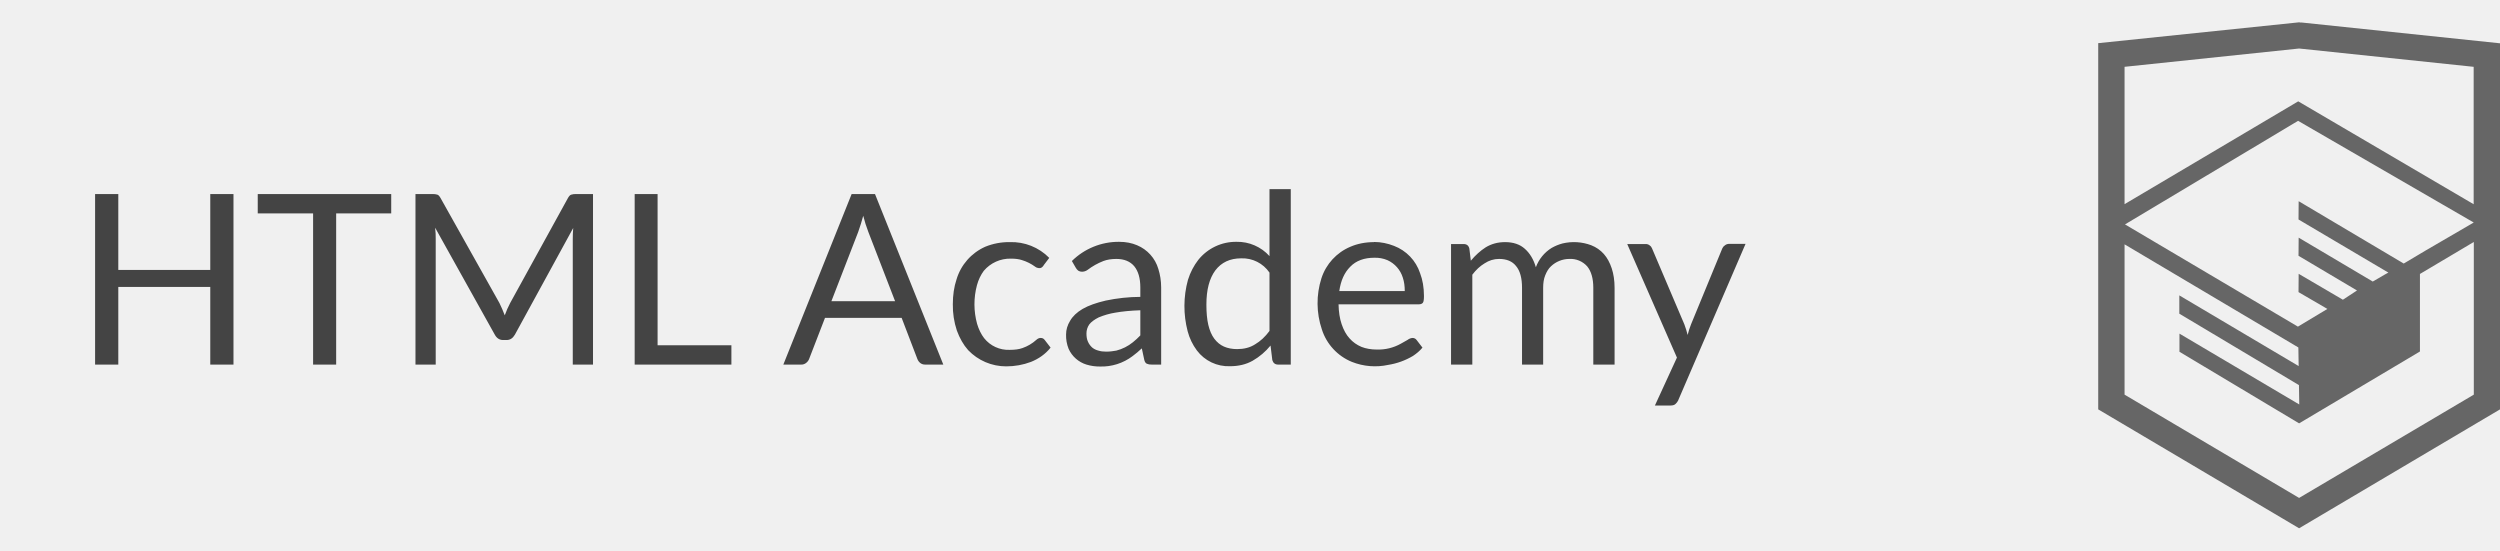
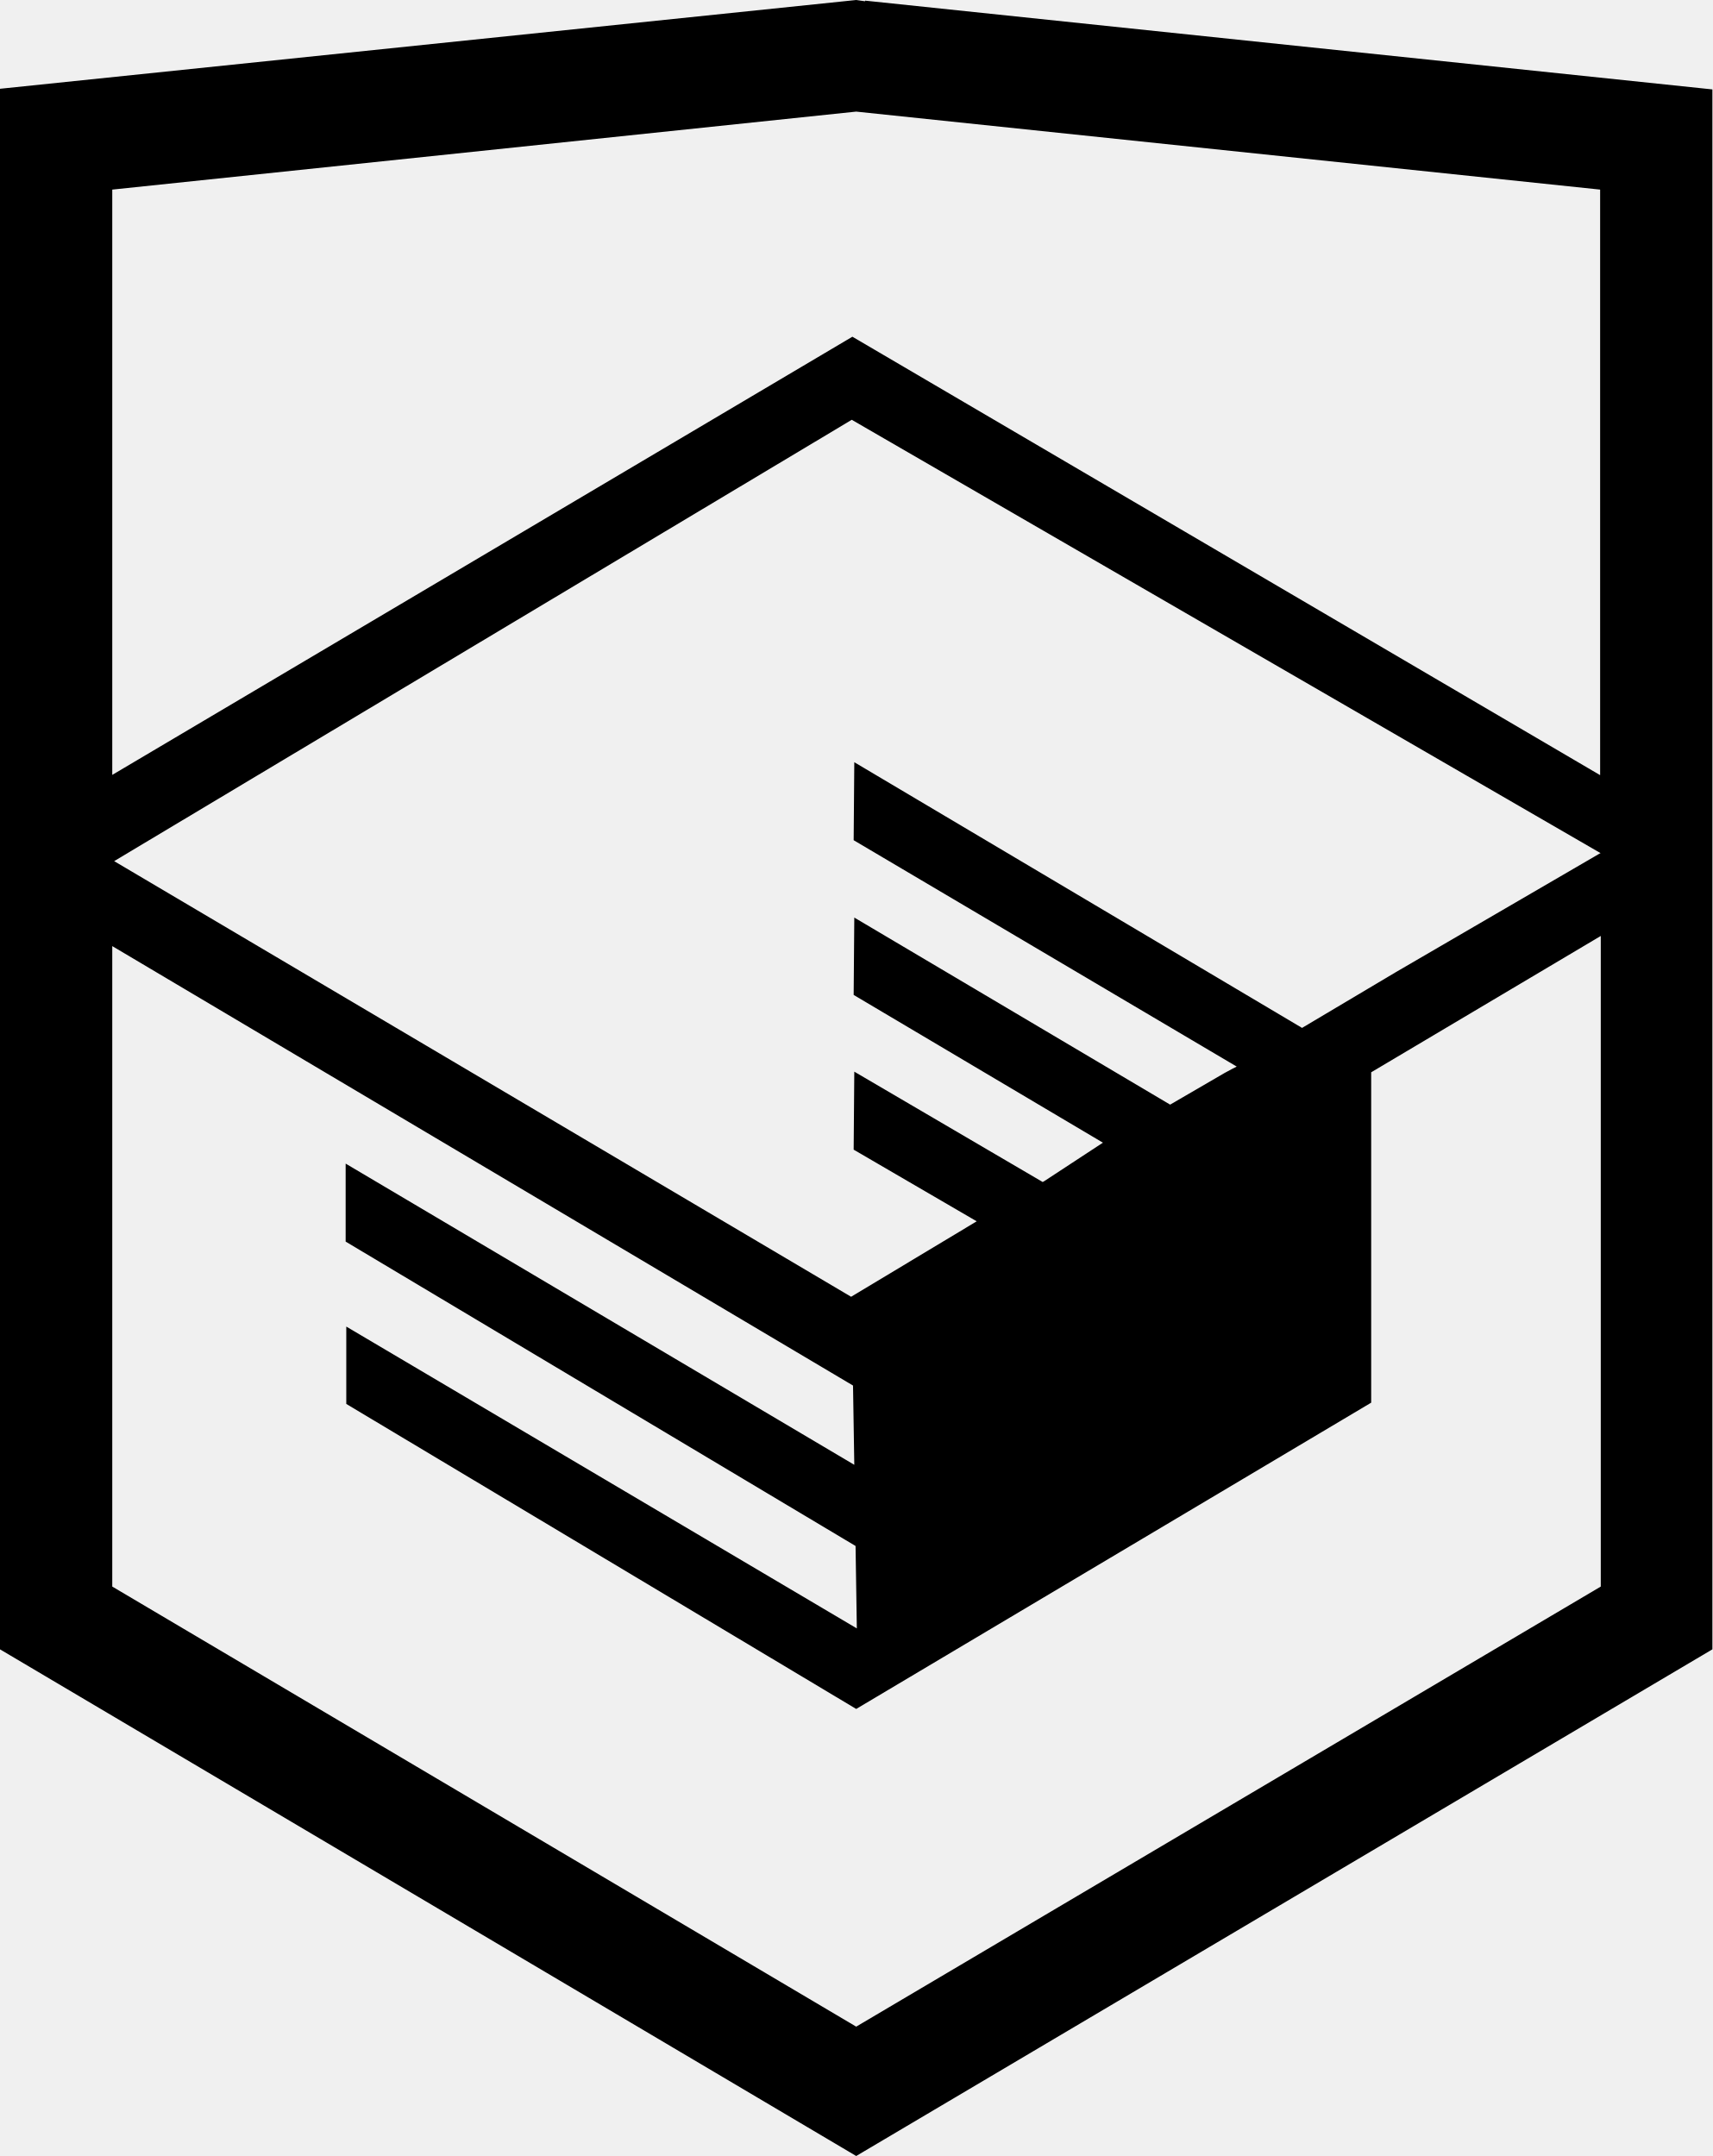
- <svg xmlns="http://www.w3.org/2000/svg" viewBox="0 0 168 37" fill="none">
-   <path d="M15.69 24.5h-1.56v-5.22h-6.18v5.22h-1.56v-11.46h1.56v5.1h6.18v-5.1h1.56v11.46Zm10.6-11.46v1.3h-3.7v10.16h-1.55v-10.16h-3.72v-1.3h8.97Zm7.27 7.32a10.22 10.22 0 0 1 .36.83 6.35 6.35 0 0 1 .37-.84l3.88-7.05c.07-.12.14-.2.22-.22a1 1 0 0 1 .32-.04h1.14v11.46h-1.36v-8.42a8.56 8.56 0 0 1 .03-.76l-3.92 7.17c-.14.24-.32.36-.56.36h-.23c-.24 0-.43-.12-.56-.36l-4.01-7.19a5.5 5.5 0 0 1 .04.78v8.42h-1.36v-11.46h1.15a1 1 0 0 1 .32.04c.07.02.14.1.21.22l3.96 7.06Zm10.63 2.84h4.96v1.3h-6.5v-11.46h1.54v10.16Zm19.2 1.3h-1.2a.52.52 0 0 1-.34-.1.64.64 0 0 1-.2-.27l-1.06-2.77h-5.15l-1.07 2.77c-.04.1-.1.18-.2.26a.5.5 0 0 1-.33.11h-1.2l4.59-11.46h1.57l4.59 11.46Zm-7.52-4.26h4.28l-1.8-4.66a8.72 8.72 0 0 1-.34-1.08 15 15 0 0 1-.34 1.09l-1.8 4.65Zm14.26-2.4a.63.63 0 0 1-.12.13.3.3 0 0 1-.19.05.49.49 0 0 1-.26-.1 2.94 2.94 0 0 0-.88-.44c-.2-.07-.46-.1-.75-.1a2.32 2.32 0 0 0-1.82.82c-.2.27-.36.6-.46.97a4.96 4.96 0 0 0 .01 2.59c.11.37.27.7.47.96a2.08 2.08 0 0 0 1.72.79c.35 0 .64-.04.86-.12a2.73 2.73 0 0 0 .93-.55c.1-.09.19-.13.29-.13.12 0 .2.04.27.13l.4.52c-.35.44-.8.75-1.32.96-.53.2-1.09.3-1.67.3a3.53 3.53 0 0 1-2.55-1.09c-.32-.36-.57-.8-.76-1.32a5.33 5.33 0 0 1-.27-1.77c0-.6.08-1.16.25-1.67a3.5 3.5 0 0 1 1.93-2.19 4.2 4.2 0 0 1 1.64-.31 3.55 3.55 0 0 1 2.66 1.06l-.38.5Zm7.9 6.66h-.64a.75.75 0 0 1-.33-.06c-.09-.05-.14-.14-.17-.28l-.16-.75c-.21.2-.42.37-.62.52a3.45 3.45 0 0 1-2.2.7 3 3 0 0 1-.9-.13 1.94 1.94 0 0 1-1.2-1.06 2.4 2.4 0 0 1-.17-.96c0-.32.09-.63.27-.92.17-.3.45-.57.84-.8.4-.23.91-.41 1.55-.56a11.5 11.5 0 0 1 2.33-.25v-.63c0-.63-.14-1.1-.41-1.43-.27-.32-.67-.49-1.2-.49-.34 0-.63.05-.87.14a4.39 4.39 0 0 0-1.07.6.64.64 0 0 1-.37.12.46.46 0 0 1-.25-.07.64.64 0 0 1-.17-.2l-.26-.45a4.47 4.47 0 0 1 3.17-1.29c.46 0 .86.08 1.21.23a2.48 2.48 0 0 1 1.43 1.59c.12.38.19.8.19 1.25v5.18Zm-3.7-.87c.25 0 .48-.03.69-.07a2.92 2.92 0 0 0 1.11-.56c.17-.14.34-.29.5-.46v-1.69c-.66.02-1.22.08-1.68.16a4.9 4.9 0 0 0-1.12.32c-.28.14-.5.3-.63.47-.13.19-.19.39-.19.61 0 .22.03.4.1.55.07.16.17.29.28.39.12.1.26.17.42.21.16.05.33.07.52.07Zm11.56.87c-.2 0-.33-.1-.39-.3l-.12-.98a4.3 4.3 0 0 1-1.2 1.02c-.44.25-.95.37-1.52.37a2.66 2.66 0 0 1-2.23-1.06 3.76 3.76 0 0 1-.62-1.29 6.67 6.67 0 0 1 .02-3.45c.16-.52.4-.96.69-1.34a3.24 3.24 0 0 1 2.58-1.22 2.9 2.9 0 0 1 2.21.96v-4.5h1.43v11.79h-.85Zm-2.76-1.04c.46 0 .87-.1 1.21-.32.36-.21.68-.51.97-.9v-3.92a2.2 2.2 0 0 0-1.9-.96c-.75 0-1.33.27-1.74.81-.4.54-.6 1.3-.6 2.3 0 .53.04.99.13 1.37.09.37.22.68.4.92.18.24.4.42.65.53.25.11.55.17.88.17Zm9.2-7.2c.48 0 .93.1 1.34.26a2.95 2.95 0 0 1 1.76 1.84c.17.44.26.96.26 1.53 0 .23-.02.38-.07.45s-.14.11-.27.11h-5.4c.01.51.08.96.21 1.34.13.38.3.7.53.95.22.25.49.44.8.57.3.12.66.18 1.04.18a3.1 3.1 0 0 0 1.6-.39l.46-.26a.63.63 0 0 1 .32-.13c.12 0 .21.04.28.13l.4.52c-.18.22-.4.4-.64.56a4.67 4.67 0 0 1-1.66.6 4.2 4.2 0 0 1-2.44-.2 3.51 3.51 0 0 1-2.02-2.18 5.51 5.51 0 0 1-.03-3.44 3.45 3.45 0 0 1 1.95-2.12c.46-.2 1-.31 1.58-.31Zm.03 1.06c-.69 0-1.23.2-1.62.6-.4.4-.64.94-.74 1.64h4.4c0-.33-.04-.63-.13-.9a1.9 1.9 0 0 0-1.04-1.18 2.1 2.1 0 0 0-.87-.16Zm5.15 7.18v-8.1h.85c.2 0 .33.1.38.3l.1.82c.3-.36.64-.67 1-.9.38-.23.81-.35 1.3-.35.55 0 1 .15 1.33.45.34.3.59.72.74 1.24a2.57 2.57 0 0 1 1.06-1.3c.23-.13.47-.23.73-.3a3.31 3.31 0 0 1 1.93.12c.33.13.62.33.85.59.23.26.4.58.53.97.12.37.19.8.19 1.3v5.16h-1.43v-5.16c0-.63-.14-1.11-.41-1.44a1.5 1.5 0 0 0-1.21-.5 1.8 1.8 0 0 0-1.23.5c-.16.15-.28.35-.38.6-.1.24-.14.52-.14.84v5.16h-1.42v-5.16c0-.65-.13-1.14-.4-1.46-.25-.32-.63-.48-1.14-.48-.35 0-.68.1-.98.3-.3.18-.57.43-.82.76v6.04h-1.43Zm15.27 2.4a.79.79 0 0 1-.19.25c-.06.06-.17.1-.32.1h-1.06l1.48-3.22-3.34-7.63h1.23a.4.4 0 0 1 .29.1c.07.05.12.12.15.2l2.17 5.1.12.35.1.36.1-.36.13-.36 2.1-5.1a.44.44 0 0 1 .17-.2.43.43 0 0 1 .25-.1h1.14l-4.52 10.5Z" fill="#444" />
+ <svg xmlns="http://www.w3.org/2000/svg" viewBox="0 0 27 34">
  <g clip-path="url(#a)">
-     <path d="m154.64 1.52-.14-.02-13.5 1.4v24.61l13.5 7.99 13.5-7.99v-24.6l-13.36-1.4Zm11.6 25-11.74 6.94-11.73-6.94v-10.1l11.68 6.93.02 1.25-8.02-4.75v1.23l8.04 4.8.02 1.3-8.05-4.76v1.22l8.04 4.81 8.12-4.83v-5.21l3.62-2.15v10.26Zm0-11.57-3.23 1.88-1.48.88-7.06-4.19-.01 1.23 6.04 3.57-.06.03-.13.07-.86.5-4.98-2.95-.01 1.22 3.93 2.33-.93.61-.02.01-2.97-1.74-.01 1.23 1.94 1.13-1.98 1.19-11.62-6.87 11.63-6.96 11.8 6.83Zm0-1.22-11.8-6.92-11.67 6.91v-9.23l11.73-1.23 11.73 1.23v9.24Z" fill="#666" />
+     <path d="m13.64.02-.14-.02-13.5 1.4v24.61l13.5 7.99 13.5-7.99v-24.6l-13.36-1.4Zm11.6 25-11.74 6.94-11.73-6.94v-10.1l11.68 6.93.02 1.25-8.02-4.75v1.23l8.04 4.8.02 1.3-8.05-4.76v1.22l8.04 4.81 8.12-4.83v-5.21l3.62-2.15v10.26Zm0-11.57-3.23 1.88-1.48.88-7.06-4.19-.01 1.23 6.04 3.57-.06.03-.13.07-.86.5-4.98-2.95-.01 1.22 3.93 2.33-.93.61-.02.01-2.97-1.74-.01 1.23 1.94 1.13-1.98 1.19-11.62-6.87 11.63-6.96 11.8 6.83Zm0-1.22-11.8-6.92-11.67 6.91v-9.23l11.73-1.23 11.73 1.23v9.24Z" />
  </g>
  <defs>
    <clipPath id="a">
-       <path fill="#fff" transform="translate(141 1.5)" d="M0 0h27v34h-27z" />
+       <path d="M0 0h27v34h-27z" />
    </clipPath>
  </defs>
</svg>
